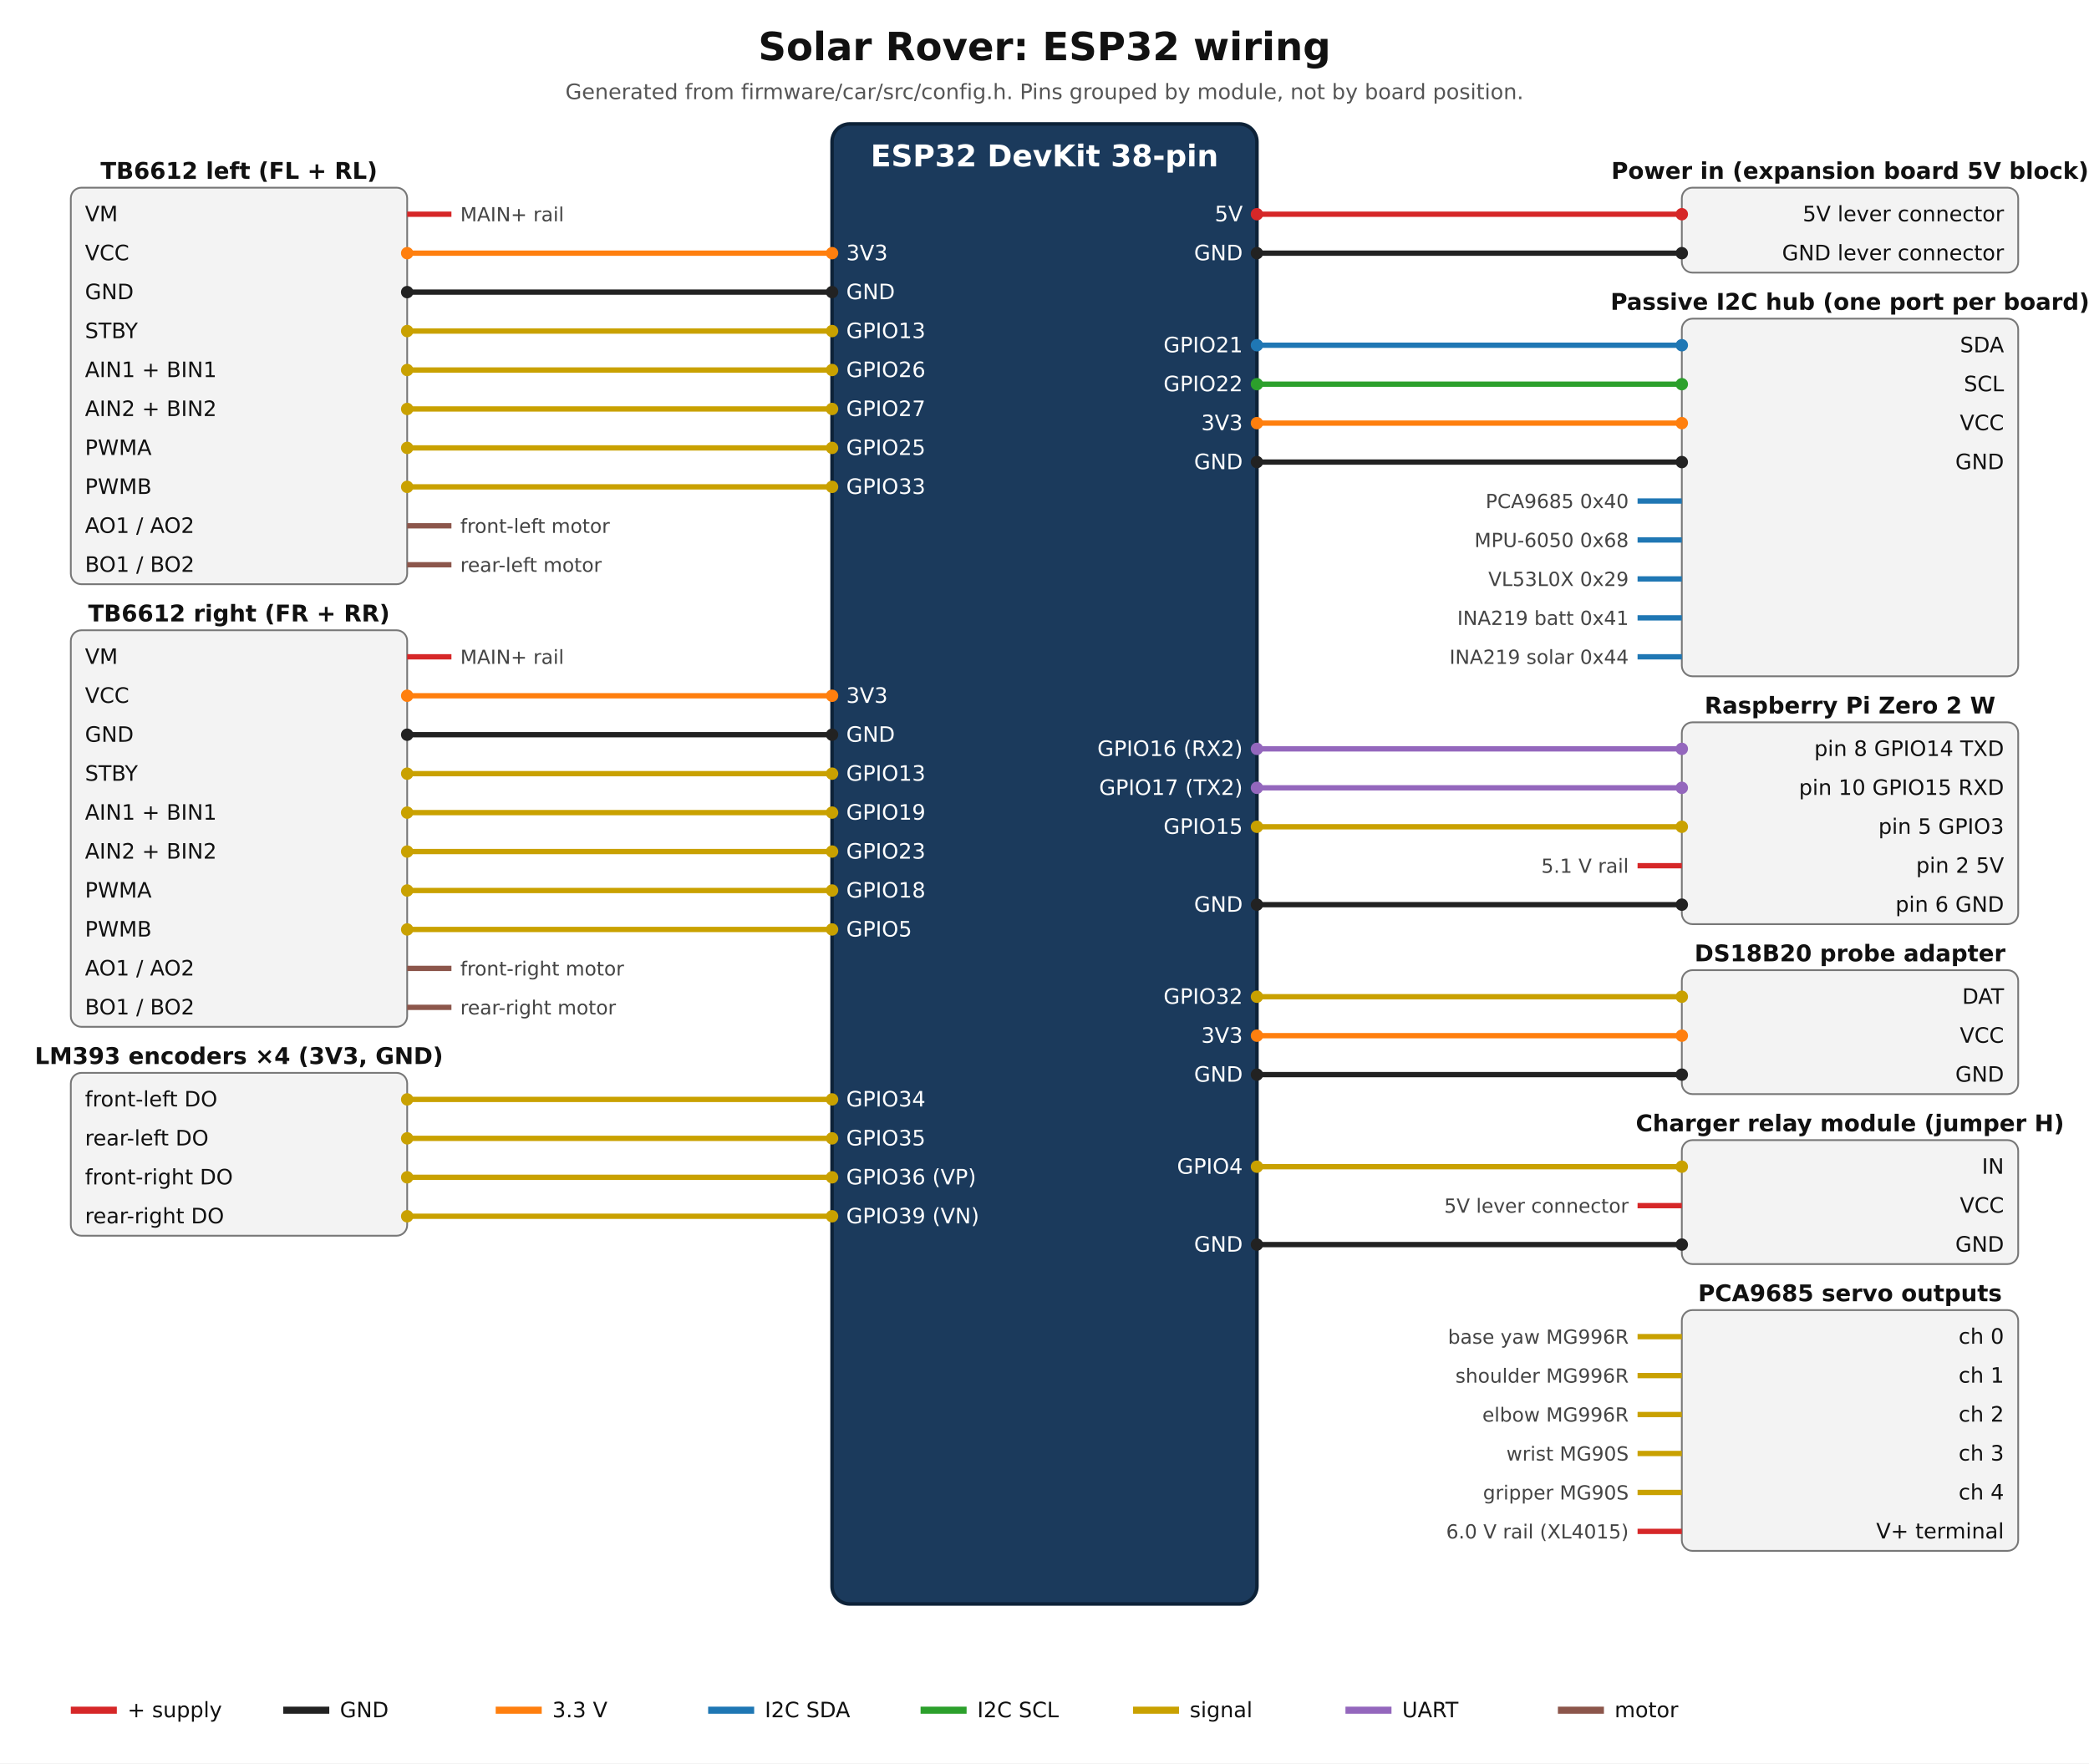
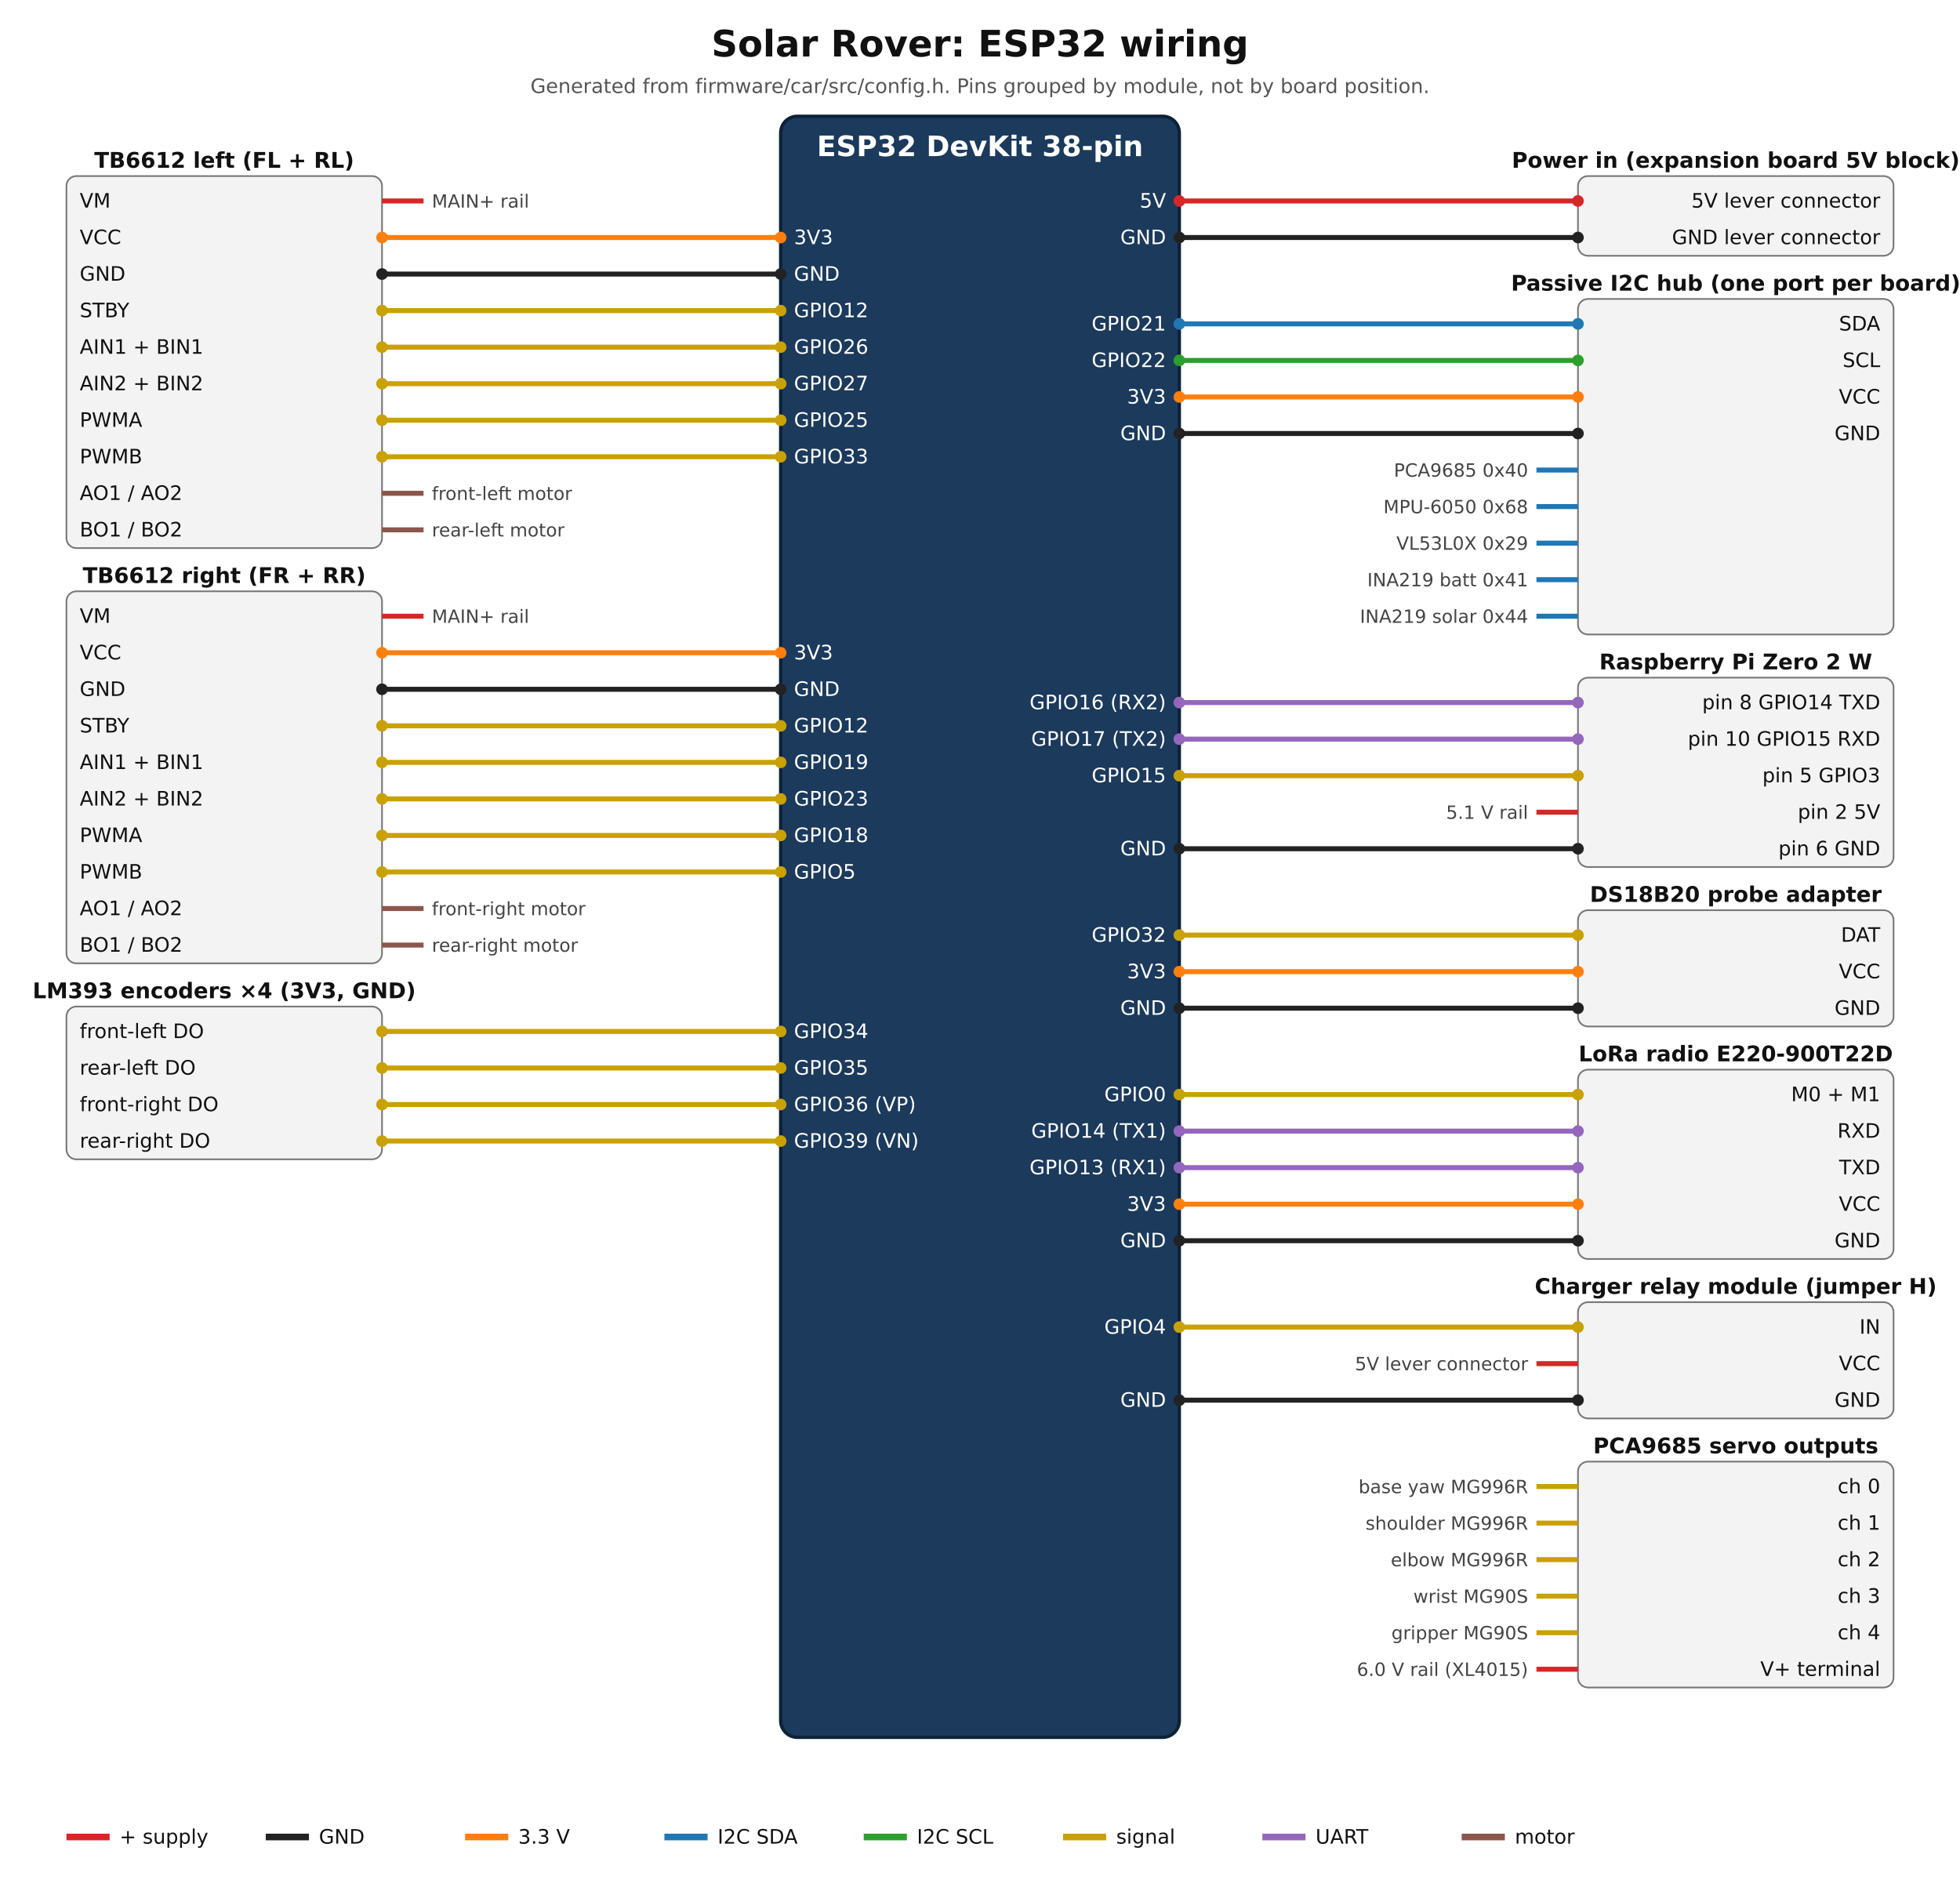
- <svg xmlns="http://www.w3.org/2000/svg" width="1180" height="996" viewBox="0 0 1180 996">
-   <rect width="1180" height="996" fill="white" />
+ <svg xmlns="http://www.w3.org/2000/svg" width="1180" height="1136" viewBox="0 0 1180 1136">
+   <rect width="1180" height="1136" fill="white" />
  <text x="590.0" y="34" font-family="DejaVu Sans, Arial, sans-serif" font-size="22" text-anchor="middle" font-weight="bold" fill="#111">Solar Rover: ESP32 wiring</text>
  <text x="590.0" y="56" font-family="DejaVu Sans, Arial, sans-serif" font-size="12" text-anchor="middle" font-weight="normal" fill="#555">Generated from firmware/car/src/config.h. Pins grouped by module, not by board position.</text>
-   <rect x="470" y="70" width="240" height="836" rx="10" fill="#1b3a5c" stroke="#0d2238" stroke-width="2" />
+   <rect x="470" y="70" width="240" height="976" rx="10" fill="#1b3a5c" stroke="#0d2238" stroke-width="2" />
  <text x="590.0" y="94" font-family="DejaVu Sans, Arial, sans-serif" font-size="17" text-anchor="middle" font-weight="bold" fill="white">ESP32 DevKit 38-pin</text>
  <rect x="40" y="106" width="190" height="224" rx="6" fill="#f3f3f3" stroke="#777" />
  <text x="135" y="101" font-family="DejaVu Sans, Arial, sans-serif" font-size="13" text-anchor="middle" font-weight="bold" fill="#111">TB6612 left (FL + RL)</text>
  <text x="48" y="125.0" font-family="DejaVu Sans, Arial, sans-serif" font-size="12" text-anchor="start" font-weight="normal" fill="#111">VM</text>
  <line x1="230" y1="121.0" x2="255" y2="121.0" stroke="#d62728" stroke-width="3" />
  <text x="260" y="125.0" font-family="DejaVu Sans, Arial, sans-serif" font-size="11" text-anchor="start" font-weight="normal" fill="#444">MAIN+ rail</text>
  <text x="48" y="147.0" font-family="DejaVu Sans, Arial, sans-serif" font-size="12" text-anchor="start" font-weight="normal" fill="#111">VCC</text>
  <text x="478" y="147.0" font-family="DejaVu Sans, Arial, sans-serif" font-size="12" text-anchor="start" font-weight="normal" fill="white">3V3</text>
  <line x1="230" y1="143.0" x2="470" y2="143.0" stroke="#ff7f0e" stroke-width="3" />
  <circle cx="230" cy="143.0" r="3.5" fill="#ff7f0e" />
  <circle cx="470" cy="143.0" r="3.5" fill="#ff7f0e" />
  <text x="48" y="169.0" font-family="DejaVu Sans, Arial, sans-serif" font-size="12" text-anchor="start" font-weight="normal" fill="#111">GND</text>
  <text x="478" y="169.0" font-family="DejaVu Sans, Arial, sans-serif" font-size="12" text-anchor="start" font-weight="normal" fill="white">GND</text>
  <line x1="230" y1="165.0" x2="470" y2="165.0" stroke="#222222" stroke-width="3" />
  <circle cx="230" cy="165.0" r="3.5" fill="#222222" />
  <circle cx="470" cy="165.0" r="3.5" fill="#222222" />
  <text x="48" y="191.0" font-family="DejaVu Sans, Arial, sans-serif" font-size="12" text-anchor="start" font-weight="normal" fill="#111">STBY</text>
-   <text x="478" y="191.0" font-family="DejaVu Sans, Arial, sans-serif" font-size="12" text-anchor="start" font-weight="normal" fill="white">GPIO13</text>
+   <text x="478" y="191.0" font-family="DejaVu Sans, Arial, sans-serif" font-size="12" text-anchor="start" font-weight="normal" fill="white">GPIO12</text>
  <line x1="230" y1="187.0" x2="470" y2="187.0" stroke="#c9a100" stroke-width="3" />
  <circle cx="230" cy="187.0" r="3.5" fill="#c9a100" />
  <circle cx="470" cy="187.0" r="3.5" fill="#c9a100" />
  <text x="48" y="213.0" font-family="DejaVu Sans, Arial, sans-serif" font-size="12" text-anchor="start" font-weight="normal" fill="#111">AIN1 + BIN1</text>
  <text x="478" y="213.0" font-family="DejaVu Sans, Arial, sans-serif" font-size="12" text-anchor="start" font-weight="normal" fill="white">GPIO26</text>
  <line x1="230" y1="209.0" x2="470" y2="209.0" stroke="#c9a100" stroke-width="3" />
  <circle cx="230" cy="209.0" r="3.5" fill="#c9a100" />
  <circle cx="470" cy="209.0" r="3.5" fill="#c9a100" />
  <text x="48" y="235.0" font-family="DejaVu Sans, Arial, sans-serif" font-size="12" text-anchor="start" font-weight="normal" fill="#111">AIN2 + BIN2</text>
  <text x="478" y="235.0" font-family="DejaVu Sans, Arial, sans-serif" font-size="12" text-anchor="start" font-weight="normal" fill="white">GPIO27</text>
  <line x1="230" y1="231.0" x2="470" y2="231.0" stroke="#c9a100" stroke-width="3" />
  <circle cx="230" cy="231.0" r="3.5" fill="#c9a100" />
  <circle cx="470" cy="231.0" r="3.5" fill="#c9a100" />
  <text x="48" y="257.0" font-family="DejaVu Sans, Arial, sans-serif" font-size="12" text-anchor="start" font-weight="normal" fill="#111">PWMA</text>
  <text x="478" y="257.0" font-family="DejaVu Sans, Arial, sans-serif" font-size="12" text-anchor="start" font-weight="normal" fill="white">GPIO25</text>
  <line x1="230" y1="253.0" x2="470" y2="253.0" stroke="#c9a100" stroke-width="3" />
  <circle cx="230" cy="253.0" r="3.5" fill="#c9a100" />
  <circle cx="470" cy="253.0" r="3.5" fill="#c9a100" />
  <text x="48" y="279.0" font-family="DejaVu Sans, Arial, sans-serif" font-size="12" text-anchor="start" font-weight="normal" fill="#111">PWMB</text>
  <text x="478" y="279.0" font-family="DejaVu Sans, Arial, sans-serif" font-size="12" text-anchor="start" font-weight="normal" fill="white">GPIO33</text>
  <line x1="230" y1="275.0" x2="470" y2="275.0" stroke="#c9a100" stroke-width="3" />
  <circle cx="230" cy="275.0" r="3.5" fill="#c9a100" />
  <circle cx="470" cy="275.0" r="3.5" fill="#c9a100" />
  <text x="48" y="301.0" font-family="DejaVu Sans, Arial, sans-serif" font-size="12" text-anchor="start" font-weight="normal" fill="#111">AO1 / AO2</text>
  <line x1="230" y1="297.0" x2="255" y2="297.0" stroke="#8c564b" stroke-width="3" />
  <text x="260" y="301.0" font-family="DejaVu Sans, Arial, sans-serif" font-size="11" text-anchor="start" font-weight="normal" fill="#444">front-left motor</text>
  <text x="48" y="323.0" font-family="DejaVu Sans, Arial, sans-serif" font-size="12" text-anchor="start" font-weight="normal" fill="#111">BO1 / BO2</text>
  <line x1="230" y1="319.0" x2="255" y2="319.0" stroke="#8c564b" stroke-width="3" />
  <text x="260" y="323.0" font-family="DejaVu Sans, Arial, sans-serif" font-size="11" text-anchor="start" font-weight="normal" fill="#444">rear-left motor</text>
  <rect x="40" y="356" width="190" height="224" rx="6" fill="#f3f3f3" stroke="#777" />
  <text x="135" y="351" font-family="DejaVu Sans, Arial, sans-serif" font-size="13" text-anchor="middle" font-weight="bold" fill="#111">TB6612 right (FR + RR)</text>
  <text x="48" y="375.0" font-family="DejaVu Sans, Arial, sans-serif" font-size="12" text-anchor="start" font-weight="normal" fill="#111">VM</text>
  <line x1="230" y1="371.0" x2="255" y2="371.0" stroke="#d62728" stroke-width="3" />
  <text x="260" y="375.0" font-family="DejaVu Sans, Arial, sans-serif" font-size="11" text-anchor="start" font-weight="normal" fill="#444">MAIN+ rail</text>
  <text x="48" y="397.0" font-family="DejaVu Sans, Arial, sans-serif" font-size="12" text-anchor="start" font-weight="normal" fill="#111">VCC</text>
  <text x="478" y="397.0" font-family="DejaVu Sans, Arial, sans-serif" font-size="12" text-anchor="start" font-weight="normal" fill="white">3V3</text>
  <line x1="230" y1="393.0" x2="470" y2="393.0" stroke="#ff7f0e" stroke-width="3" />
  <circle cx="230" cy="393.0" r="3.5" fill="#ff7f0e" />
  <circle cx="470" cy="393.0" r="3.5" fill="#ff7f0e" />
  <text x="48" y="419.0" font-family="DejaVu Sans, Arial, sans-serif" font-size="12" text-anchor="start" font-weight="normal" fill="#111">GND</text>
  <text x="478" y="419.0" font-family="DejaVu Sans, Arial, sans-serif" font-size="12" text-anchor="start" font-weight="normal" fill="white">GND</text>
  <line x1="230" y1="415.0" x2="470" y2="415.0" stroke="#222222" stroke-width="3" />
  <circle cx="230" cy="415.0" r="3.5" fill="#222222" />
  <circle cx="470" cy="415.0" r="3.5" fill="#222222" />
  <text x="48" y="441.0" font-family="DejaVu Sans, Arial, sans-serif" font-size="12" text-anchor="start" font-weight="normal" fill="#111">STBY</text>
-   <text x="478" y="441.0" font-family="DejaVu Sans, Arial, sans-serif" font-size="12" text-anchor="start" font-weight="normal" fill="white">GPIO13</text>
+   <text x="478" y="441.0" font-family="DejaVu Sans, Arial, sans-serif" font-size="12" text-anchor="start" font-weight="normal" fill="white">GPIO12</text>
  <line x1="230" y1="437.0" x2="470" y2="437.0" stroke="#c9a100" stroke-width="3" />
  <circle cx="230" cy="437.0" r="3.5" fill="#c9a100" />
  <circle cx="470" cy="437.0" r="3.5" fill="#c9a100" />
  <text x="48" y="463.0" font-family="DejaVu Sans, Arial, sans-serif" font-size="12" text-anchor="start" font-weight="normal" fill="#111">AIN1 + BIN1</text>
  <text x="478" y="463.0" font-family="DejaVu Sans, Arial, sans-serif" font-size="12" text-anchor="start" font-weight="normal" fill="white">GPIO19</text>
  <line x1="230" y1="459.0" x2="470" y2="459.0" stroke="#c9a100" stroke-width="3" />
  <circle cx="230" cy="459.0" r="3.5" fill="#c9a100" />
  <circle cx="470" cy="459.0" r="3.5" fill="#c9a100" />
  <text x="48" y="485.0" font-family="DejaVu Sans, Arial, sans-serif" font-size="12" text-anchor="start" font-weight="normal" fill="#111">AIN2 + BIN2</text>
  <text x="478" y="485.0" font-family="DejaVu Sans, Arial, sans-serif" font-size="12" text-anchor="start" font-weight="normal" fill="white">GPIO23</text>
  <line x1="230" y1="481.0" x2="470" y2="481.0" stroke="#c9a100" stroke-width="3" />
  <circle cx="230" cy="481.0" r="3.5" fill="#c9a100" />
  <circle cx="470" cy="481.0" r="3.5" fill="#c9a100" />
  <text x="48" y="507.0" font-family="DejaVu Sans, Arial, sans-serif" font-size="12" text-anchor="start" font-weight="normal" fill="#111">PWMA</text>
  <text x="478" y="507.0" font-family="DejaVu Sans, Arial, sans-serif" font-size="12" text-anchor="start" font-weight="normal" fill="white">GPIO18</text>
  <line x1="230" y1="503.0" x2="470" y2="503.0" stroke="#c9a100" stroke-width="3" />
  <circle cx="230" cy="503.0" r="3.5" fill="#c9a100" />
  <circle cx="470" cy="503.0" r="3.5" fill="#c9a100" />
  <text x="48" y="529.0" font-family="DejaVu Sans, Arial, sans-serif" font-size="12" text-anchor="start" font-weight="normal" fill="#111">PWMB</text>
  <text x="478" y="529.0" font-family="DejaVu Sans, Arial, sans-serif" font-size="12" text-anchor="start" font-weight="normal" fill="white">GPIO5</text>
  <line x1="230" y1="525.0" x2="470" y2="525.0" stroke="#c9a100" stroke-width="3" />
  <circle cx="230" cy="525.0" r="3.5" fill="#c9a100" />
  <circle cx="470" cy="525.0" r="3.5" fill="#c9a100" />
  <text x="48" y="551.0" font-family="DejaVu Sans, Arial, sans-serif" font-size="12" text-anchor="start" font-weight="normal" fill="#111">AO1 / AO2</text>
  <line x1="230" y1="547.0" x2="255" y2="547.0" stroke="#8c564b" stroke-width="3" />
  <text x="260" y="551.0" font-family="DejaVu Sans, Arial, sans-serif" font-size="11" text-anchor="start" font-weight="normal" fill="#444">front-right motor</text>
  <text x="48" y="573.0" font-family="DejaVu Sans, Arial, sans-serif" font-size="12" text-anchor="start" font-weight="normal" fill="#111">BO1 / BO2</text>
  <line x1="230" y1="569.0" x2="255" y2="569.0" stroke="#8c564b" stroke-width="3" />
  <text x="260" y="573.0" font-family="DejaVu Sans, Arial, sans-serif" font-size="11" text-anchor="start" font-weight="normal" fill="#444">rear-right motor</text>
  <rect x="40" y="606" width="190" height="92" rx="6" fill="#f3f3f3" stroke="#777" />
  <text x="135" y="601" font-family="DejaVu Sans, Arial, sans-serif" font-size="13" text-anchor="middle" font-weight="bold" fill="#111">LM393 encoders ×4 (3V3, GND)</text>
  <text x="48" y="625.0" font-family="DejaVu Sans, Arial, sans-serif" font-size="12" text-anchor="start" font-weight="normal" fill="#111">front-left DO</text>
  <text x="478" y="625.0" font-family="DejaVu Sans, Arial, sans-serif" font-size="12" text-anchor="start" font-weight="normal" fill="white">GPIO34</text>
  <line x1="230" y1="621.0" x2="470" y2="621.0" stroke="#c9a100" stroke-width="3" />
  <circle cx="230" cy="621.0" r="3.5" fill="#c9a100" />
  <circle cx="470" cy="621.0" r="3.5" fill="#c9a100" />
  <text x="48" y="647.0" font-family="DejaVu Sans, Arial, sans-serif" font-size="12" text-anchor="start" font-weight="normal" fill="#111">rear-left DO</text>
  <text x="478" y="647.0" font-family="DejaVu Sans, Arial, sans-serif" font-size="12" text-anchor="start" font-weight="normal" fill="white">GPIO35</text>
  <line x1="230" y1="643.0" x2="470" y2="643.0" stroke="#c9a100" stroke-width="3" />
  <circle cx="230" cy="643.0" r="3.5" fill="#c9a100" />
  <circle cx="470" cy="643.0" r="3.5" fill="#c9a100" />
  <text x="48" y="669.0" font-family="DejaVu Sans, Arial, sans-serif" font-size="12" text-anchor="start" font-weight="normal" fill="#111">front-right DO</text>
  <text x="478" y="669.0" font-family="DejaVu Sans, Arial, sans-serif" font-size="12" text-anchor="start" font-weight="normal" fill="white">GPIO36 (VP)</text>
  <line x1="230" y1="665.0" x2="470" y2="665.0" stroke="#c9a100" stroke-width="3" />
  <circle cx="230" cy="665.0" r="3.5" fill="#c9a100" />
  <circle cx="470" cy="665.0" r="3.5" fill="#c9a100" />
  <text x="48" y="691.0" font-family="DejaVu Sans, Arial, sans-serif" font-size="12" text-anchor="start" font-weight="normal" fill="#111">rear-right DO</text>
  <text x="478" y="691.0" font-family="DejaVu Sans, Arial, sans-serif" font-size="12" text-anchor="start" font-weight="normal" fill="white">GPIO39 (VN)</text>
  <line x1="230" y1="687.0" x2="470" y2="687.0" stroke="#c9a100" stroke-width="3" />
  <circle cx="230" cy="687.0" r="3.5" fill="#c9a100" />
  <circle cx="470" cy="687.0" r="3.5" fill="#c9a100" />
  <rect x="950" y="106" width="190" height="48" rx="6" fill="#f3f3f3" stroke="#777" />
  <text x="1045" y="101" font-family="DejaVu Sans, Arial, sans-serif" font-size="13" text-anchor="middle" font-weight="bold" fill="#111">Power in (expansion board 5V block)</text>
  <text x="1132" y="125.0" font-family="DejaVu Sans, Arial, sans-serif" font-size="12" text-anchor="end" font-weight="normal" fill="#111">5V lever connector</text>
  <text x="702" y="125.0" font-family="DejaVu Sans, Arial, sans-serif" font-size="12" text-anchor="end" font-weight="normal" fill="white">5V</text>
  <line x1="710" y1="121.0" x2="950" y2="121.0" stroke="#d62728" stroke-width="3" />
  <circle cx="710" cy="121.0" r="3.5" fill="#d62728" />
  <circle cx="950" cy="121.0" r="3.5" fill="#d62728" />
  <text x="1132" y="147.0" font-family="DejaVu Sans, Arial, sans-serif" font-size="12" text-anchor="end" font-weight="normal" fill="#111">GND lever connector</text>
  <text x="702" y="147.0" font-family="DejaVu Sans, Arial, sans-serif" font-size="12" text-anchor="end" font-weight="normal" fill="white">GND</text>
  <line x1="710" y1="143.0" x2="950" y2="143.0" stroke="#222222" stroke-width="3" />
  <circle cx="710" cy="143.0" r="3.5" fill="#222222" />
  <circle cx="950" cy="143.0" r="3.5" fill="#222222" />
  <rect x="950" y="180" width="190" height="202" rx="6" fill="#f3f3f3" stroke="#777" />
  <text x="1045" y="175" font-family="DejaVu Sans, Arial, sans-serif" font-size="13" text-anchor="middle" font-weight="bold" fill="#111">Passive I2C hub (one port per board)</text>
  <text x="1132" y="199.0" font-family="DejaVu Sans, Arial, sans-serif" font-size="12" text-anchor="end" font-weight="normal" fill="#111">SDA</text>
  <text x="702" y="199.0" font-family="DejaVu Sans, Arial, sans-serif" font-size="12" text-anchor="end" font-weight="normal" fill="white">GPIO21</text>
  <line x1="710" y1="195.0" x2="950" y2="195.0" stroke="#1f77b4" stroke-width="3" />
  <circle cx="710" cy="195.0" r="3.5" fill="#1f77b4" />
  <circle cx="950" cy="195.0" r="3.5" fill="#1f77b4" />
  <text x="1132" y="221.0" font-family="DejaVu Sans, Arial, sans-serif" font-size="12" text-anchor="end" font-weight="normal" fill="#111">SCL</text>
  <text x="702" y="221.0" font-family="DejaVu Sans, Arial, sans-serif" font-size="12" text-anchor="end" font-weight="normal" fill="white">GPIO22</text>
  <line x1="710" y1="217.0" x2="950" y2="217.0" stroke="#2ca02c" stroke-width="3" />
  <circle cx="710" cy="217.0" r="3.5" fill="#2ca02c" />
  <circle cx="950" cy="217.0" r="3.5" fill="#2ca02c" />
  <text x="1132" y="243.0" font-family="DejaVu Sans, Arial, sans-serif" font-size="12" text-anchor="end" font-weight="normal" fill="#111">VCC</text>
  <text x="702" y="243.0" font-family="DejaVu Sans, Arial, sans-serif" font-size="12" text-anchor="end" font-weight="normal" fill="white">3V3</text>
  <line x1="710" y1="239.0" x2="950" y2="239.0" stroke="#ff7f0e" stroke-width="3" />
  <circle cx="710" cy="239.0" r="3.5" fill="#ff7f0e" />
  <circle cx="950" cy="239.0" r="3.5" fill="#ff7f0e" />
  <text x="1132" y="265.0" font-family="DejaVu Sans, Arial, sans-serif" font-size="12" text-anchor="end" font-weight="normal" fill="#111">GND</text>
  <text x="702" y="265.0" font-family="DejaVu Sans, Arial, sans-serif" font-size="12" text-anchor="end" font-weight="normal" fill="white">GND</text>
  <line x1="710" y1="261.0" x2="950" y2="261.0" stroke="#222222" stroke-width="3" />
  <circle cx="710" cy="261.0" r="3.5" fill="#222222" />
  <circle cx="950" cy="261.0" r="3.5" fill="#222222" />
  <text x="1132" y="287.0" font-family="DejaVu Sans, Arial, sans-serif" font-size="12" text-anchor="end" font-weight="normal" fill="#111" />
  <line x1="950" y1="283.0" x2="925" y2="283.0" stroke="#1f77b4" stroke-width="3" />
  <text x="920" y="287.0" font-family="DejaVu Sans, Arial, sans-serif" font-size="11" text-anchor="end" font-weight="normal" fill="#444">PCA9685 0x40</text>
  <text x="1132" y="309.0" font-family="DejaVu Sans, Arial, sans-serif" font-size="12" text-anchor="end" font-weight="normal" fill="#111" />
  <line x1="950" y1="305.0" x2="925" y2="305.0" stroke="#1f77b4" stroke-width="3" />
  <text x="920" y="309.0" font-family="DejaVu Sans, Arial, sans-serif" font-size="11" text-anchor="end" font-weight="normal" fill="#444">MPU-6050 0x68</text>
  <text x="1132" y="331.0" font-family="DejaVu Sans, Arial, sans-serif" font-size="12" text-anchor="end" font-weight="normal" fill="#111" />
  <line x1="950" y1="327.0" x2="925" y2="327.0" stroke="#1f77b4" stroke-width="3" />
  <text x="920" y="331.0" font-family="DejaVu Sans, Arial, sans-serif" font-size="11" text-anchor="end" font-weight="normal" fill="#444">VL53L0X 0x29</text>
  <text x="1132" y="353.0" font-family="DejaVu Sans, Arial, sans-serif" font-size="12" text-anchor="end" font-weight="normal" fill="#111" />
  <line x1="950" y1="349.0" x2="925" y2="349.0" stroke="#1f77b4" stroke-width="3" />
  <text x="920" y="353.0" font-family="DejaVu Sans, Arial, sans-serif" font-size="11" text-anchor="end" font-weight="normal" fill="#444">INA219 batt 0x41</text>
  <text x="1132" y="375.0" font-family="DejaVu Sans, Arial, sans-serif" font-size="12" text-anchor="end" font-weight="normal" fill="#111" />
  <line x1="950" y1="371.0" x2="925" y2="371.0" stroke="#1f77b4" stroke-width="3" />
  <text x="920" y="375.0" font-family="DejaVu Sans, Arial, sans-serif" font-size="11" text-anchor="end" font-weight="normal" fill="#444">INA219 solar 0x44</text>
  <rect x="950" y="408" width="190" height="114" rx="6" fill="#f3f3f3" stroke="#777" />
  <text x="1045" y="403" font-family="DejaVu Sans, Arial, sans-serif" font-size="13" text-anchor="middle" font-weight="bold" fill="#111">Raspberry Pi Zero 2 W</text>
  <text x="1132" y="427.0" font-family="DejaVu Sans, Arial, sans-serif" font-size="12" text-anchor="end" font-weight="normal" fill="#111">pin 8  GPIO14 TXD</text>
  <text x="702" y="427.0" font-family="DejaVu Sans, Arial, sans-serif" font-size="12" text-anchor="end" font-weight="normal" fill="white">GPIO16 (RX2)</text>
  <line x1="710" y1="423.0" x2="950" y2="423.0" stroke="#9467bd" stroke-width="3" />
  <circle cx="710" cy="423.0" r="3.5" fill="#9467bd" />
  <circle cx="950" cy="423.0" r="3.5" fill="#9467bd" />
  <text x="1132" y="449.0" font-family="DejaVu Sans, Arial, sans-serif" font-size="12" text-anchor="end" font-weight="normal" fill="#111">pin 10 GPIO15 RXD</text>
  <text x="702" y="449.0" font-family="DejaVu Sans, Arial, sans-serif" font-size="12" text-anchor="end" font-weight="normal" fill="white">GPIO17 (TX2)</text>
  <line x1="710" y1="445.0" x2="950" y2="445.0" stroke="#9467bd" stroke-width="3" />
  <circle cx="710" cy="445.0" r="3.5" fill="#9467bd" />
  <circle cx="950" cy="445.0" r="3.5" fill="#9467bd" />
  <text x="1132" y="471.0" font-family="DejaVu Sans, Arial, sans-serif" font-size="12" text-anchor="end" font-weight="normal" fill="#111">pin 5  GPIO3</text>
  <text x="702" y="471.0" font-family="DejaVu Sans, Arial, sans-serif" font-size="12" text-anchor="end" font-weight="normal" fill="white">GPIO15</text>
  <line x1="710" y1="467.0" x2="950" y2="467.0" stroke="#c9a100" stroke-width="3" />
  <circle cx="710" cy="467.0" r="3.5" fill="#c9a100" />
  <circle cx="950" cy="467.0" r="3.5" fill="#c9a100" />
  <text x="1132" y="493.0" font-family="DejaVu Sans, Arial, sans-serif" font-size="12" text-anchor="end" font-weight="normal" fill="#111">pin 2  5V</text>
  <line x1="950" y1="489.0" x2="925" y2="489.0" stroke="#d62728" stroke-width="3" />
  <text x="920" y="493.0" font-family="DejaVu Sans, Arial, sans-serif" font-size="11" text-anchor="end" font-weight="normal" fill="#444">5.1 V rail</text>
  <text x="1132" y="515.0" font-family="DejaVu Sans, Arial, sans-serif" font-size="12" text-anchor="end" font-weight="normal" fill="#111">pin 6  GND</text>
  <text x="702" y="515.0" font-family="DejaVu Sans, Arial, sans-serif" font-size="12" text-anchor="end" font-weight="normal" fill="white">GND</text>
  <line x1="710" y1="511.0" x2="950" y2="511.0" stroke="#222222" stroke-width="3" />
  <circle cx="710" cy="511.0" r="3.5" fill="#222222" />
  <circle cx="950" cy="511.0" r="3.5" fill="#222222" />
  <rect x="950" y="548" width="190" height="70" rx="6" fill="#f3f3f3" stroke="#777" />
  <text x="1045" y="543" font-family="DejaVu Sans, Arial, sans-serif" font-size="13" text-anchor="middle" font-weight="bold" fill="#111">DS18B20 probe adapter</text>
  <text x="1132" y="567.0" font-family="DejaVu Sans, Arial, sans-serif" font-size="12" text-anchor="end" font-weight="normal" fill="#111">DAT</text>
  <text x="702" y="567.0" font-family="DejaVu Sans, Arial, sans-serif" font-size="12" text-anchor="end" font-weight="normal" fill="white">GPIO32</text>
  <line x1="710" y1="563.0" x2="950" y2="563.0" stroke="#c9a100" stroke-width="3" />
  <circle cx="710" cy="563.0" r="3.5" fill="#c9a100" />
  <circle cx="950" cy="563.0" r="3.5" fill="#c9a100" />
  <text x="1132" y="589.0" font-family="DejaVu Sans, Arial, sans-serif" font-size="12" text-anchor="end" font-weight="normal" fill="#111">VCC</text>
  <text x="702" y="589.0" font-family="DejaVu Sans, Arial, sans-serif" font-size="12" text-anchor="end" font-weight="normal" fill="white">3V3</text>
  <line x1="710" y1="585.0" x2="950" y2="585.0" stroke="#ff7f0e" stroke-width="3" />
  <circle cx="710" cy="585.0" r="3.5" fill="#ff7f0e" />
  <circle cx="950" cy="585.0" r="3.5" fill="#ff7f0e" />
  <text x="1132" y="611.0" font-family="DejaVu Sans, Arial, sans-serif" font-size="12" text-anchor="end" font-weight="normal" fill="#111">GND</text>
  <text x="702" y="611.0" font-family="DejaVu Sans, Arial, sans-serif" font-size="12" text-anchor="end" font-weight="normal" fill="white">GND</text>
  <line x1="710" y1="607.0" x2="950" y2="607.0" stroke="#222222" stroke-width="3" />
  <circle cx="710" cy="607.0" r="3.5" fill="#222222" />
  <circle cx="950" cy="607.0" r="3.5" fill="#222222" />
-   <rect x="950" y="644" width="190" height="70" rx="6" fill="#f3f3f3" stroke="#777" />
-   <text x="1045" y="639" font-family="DejaVu Sans, Arial, sans-serif" font-size="13" text-anchor="middle" font-weight="bold" fill="#111">Charger relay module (jumper H)</text>
-   <text x="1132" y="663.0" font-family="DejaVu Sans, Arial, sans-serif" font-size="12" text-anchor="end" font-weight="normal" fill="#111">IN</text>
-   <text x="702" y="663.0" font-family="DejaVu Sans, Arial, sans-serif" font-size="12" text-anchor="end" font-weight="normal" fill="white">GPIO4</text>
+   <rect x="950" y="644" width="190" height="114" rx="6" fill="#f3f3f3" stroke="#777" />
+   <text x="1045" y="639" font-family="DejaVu Sans, Arial, sans-serif" font-size="13" text-anchor="middle" font-weight="bold" fill="#111">LoRa radio E220-900T22D</text>
+   <text x="1132" y="663.0" font-family="DejaVu Sans, Arial, sans-serif" font-size="12" text-anchor="end" font-weight="normal" fill="#111">M0 + M1</text>
+   <text x="702" y="663.0" font-family="DejaVu Sans, Arial, sans-serif" font-size="12" text-anchor="end" font-weight="normal" fill="white">GPIO0</text>
  <line x1="710" y1="659.0" x2="950" y2="659.0" stroke="#c9a100" stroke-width="3" />
  <circle cx="710" cy="659.0" r="3.5" fill="#c9a100" />
  <circle cx="950" cy="659.0" r="3.5" fill="#c9a100" />
-   <text x="1132" y="685.0" font-family="DejaVu Sans, Arial, sans-serif" font-size="12" text-anchor="end" font-weight="normal" fill="#111">VCC</text>
-   <line x1="950" y1="681.0" x2="925" y2="681.0" stroke="#d62728" stroke-width="3" />
-   <text x="920" y="685.0" font-family="DejaVu Sans, Arial, sans-serif" font-size="11" text-anchor="end" font-weight="normal" fill="#444">5V lever connector</text>
-   <text x="1132" y="707.0" font-family="DejaVu Sans, Arial, sans-serif" font-size="12" text-anchor="end" font-weight="normal" fill="#111">GND</text>
-   <text x="702" y="707.0" font-family="DejaVu Sans, Arial, sans-serif" font-size="12" text-anchor="end" font-weight="normal" fill="white">GND</text>
-   <line x1="710" y1="703.0" x2="950" y2="703.0" stroke="#222222" stroke-width="3" />
-   <circle cx="710" cy="703.0" r="3.5" fill="#222222" />
-   <circle cx="950" cy="703.0" r="3.5" fill="#222222" />
-   <rect x="950" y="740" width="190" height="136" rx="6" fill="#f3f3f3" stroke="#777" />
-   <text x="1045" y="735" font-family="DejaVu Sans, Arial, sans-serif" font-size="13" text-anchor="middle" font-weight="bold" fill="#111">PCA9685 servo outputs</text>
-   <text x="1132" y="759.0" font-family="DejaVu Sans, Arial, sans-serif" font-size="12" text-anchor="end" font-weight="normal" fill="#111">ch 0</text>
-   <line x1="950" y1="755.0" x2="925" y2="755.0" stroke="#c9a100" stroke-width="3" />
-   <text x="920" y="759.0" font-family="DejaVu Sans, Arial, sans-serif" font-size="11" text-anchor="end" font-weight="normal" fill="#444">base yaw MG996R</text>
-   <text x="1132" y="781.0" font-family="DejaVu Sans, Arial, sans-serif" font-size="12" text-anchor="end" font-weight="normal" fill="#111">ch 1</text>
-   <line x1="950" y1="777.0" x2="925" y2="777.0" stroke="#c9a100" stroke-width="3" />
-   <text x="920" y="781.0" font-family="DejaVu Sans, Arial, sans-serif" font-size="11" text-anchor="end" font-weight="normal" fill="#444">shoulder MG996R</text>
-   <text x="1132" y="803.0" font-family="DejaVu Sans, Arial, sans-serif" font-size="12" text-anchor="end" font-weight="normal" fill="#111">ch 2</text>
-   <line x1="950" y1="799.0" x2="925" y2="799.0" stroke="#c9a100" stroke-width="3" />
-   <text x="920" y="803.0" font-family="DejaVu Sans, Arial, sans-serif" font-size="11" text-anchor="end" font-weight="normal" fill="#444">elbow MG996R</text>
-   <text x="1132" y="825.0" font-family="DejaVu Sans, Arial, sans-serif" font-size="12" text-anchor="end" font-weight="normal" fill="#111">ch 3</text>
-   <line x1="950" y1="821.0" x2="925" y2="821.0" stroke="#c9a100" stroke-width="3" />
-   <text x="920" y="825.0" font-family="DejaVu Sans, Arial, sans-serif" font-size="11" text-anchor="end" font-weight="normal" fill="#444">wrist MG90S</text>
-   <text x="1132" y="847.0" font-family="DejaVu Sans, Arial, sans-serif" font-size="12" text-anchor="end" font-weight="normal" fill="#111">ch 4</text>
-   <line x1="950" y1="843.0" x2="925" y2="843.0" stroke="#c9a100" stroke-width="3" />
-   <text x="920" y="847.0" font-family="DejaVu Sans, Arial, sans-serif" font-size="11" text-anchor="end" font-weight="normal" fill="#444">gripper MG90S</text>
-   <text x="1132" y="869.0" font-family="DejaVu Sans, Arial, sans-serif" font-size="12" text-anchor="end" font-weight="normal" fill="#111">V+ terminal</text>
-   <line x1="950" y1="865.0" x2="925" y2="865.0" stroke="#d62728" stroke-width="3" />
-   <text x="920" y="869.0" font-family="DejaVu Sans, Arial, sans-serif" font-size="11" text-anchor="end" font-weight="normal" fill="#444">6.0 V rail (XL4015)</text>
-   <line x1="40" y1="966" x2="66" y2="966" stroke="#d62728" stroke-width="4" />
-   <text x="72" y="970" font-family="DejaVu Sans, Arial, sans-serif" font-size="12" text-anchor="start" font-weight="normal" fill="#111">+ supply</text>
-   <line x1="160" y1="966" x2="186" y2="966" stroke="#222222" stroke-width="4" />
-   <text x="192" y="970" font-family="DejaVu Sans, Arial, sans-serif" font-size="12" text-anchor="start" font-weight="normal" fill="#111">GND</text>
-   <line x1="280" y1="966" x2="306" y2="966" stroke="#ff7f0e" stroke-width="4" />
-   <text x="312" y="970" font-family="DejaVu Sans, Arial, sans-serif" font-size="12" text-anchor="start" font-weight="normal" fill="#111">3.3 V</text>
-   <line x1="400" y1="966" x2="426" y2="966" stroke="#1f77b4" stroke-width="4" />
-   <text x="432" y="970" font-family="DejaVu Sans, Arial, sans-serif" font-size="12" text-anchor="start" font-weight="normal" fill="#111">I2C SDA</text>
-   <line x1="520" y1="966" x2="546" y2="966" stroke="#2ca02c" stroke-width="4" />
-   <text x="552" y="970" font-family="DejaVu Sans, Arial, sans-serif" font-size="12" text-anchor="start" font-weight="normal" fill="#111">I2C SCL</text>
-   <line x1="640" y1="966" x2="666" y2="966" stroke="#c9a100" stroke-width="4" />
-   <text x="672" y="970" font-family="DejaVu Sans, Arial, sans-serif" font-size="12" text-anchor="start" font-weight="normal" fill="#111">signal</text>
-   <line x1="760" y1="966" x2="786" y2="966" stroke="#9467bd" stroke-width="4" />
-   <text x="792" y="970" font-family="DejaVu Sans, Arial, sans-serif" font-size="12" text-anchor="start" font-weight="normal" fill="#111">UART</text>
-   <line x1="880" y1="966" x2="906" y2="966" stroke="#8c564b" stroke-width="4" />
-   <text x="912" y="970" font-family="DejaVu Sans, Arial, sans-serif" font-size="12" text-anchor="start" font-weight="normal" fill="#111">motor</text>
+   <text x="1132" y="685.0" font-family="DejaVu Sans, Arial, sans-serif" font-size="12" text-anchor="end" font-weight="normal" fill="#111">RXD</text>
+   <text x="702" y="685.0" font-family="DejaVu Sans, Arial, sans-serif" font-size="12" text-anchor="end" font-weight="normal" fill="white">GPIO14 (TX1)</text>
+   <line x1="710" y1="681.0" x2="950" y2="681.0" stroke="#9467bd" stroke-width="3" />
+   <circle cx="710" cy="681.0" r="3.5" fill="#9467bd" />
+   <circle cx="950" cy="681.0" r="3.5" fill="#9467bd" />
+   <text x="1132" y="707.0" font-family="DejaVu Sans, Arial, sans-serif" font-size="12" text-anchor="end" font-weight="normal" fill="#111">TXD</text>
+   <text x="702" y="707.0" font-family="DejaVu Sans, Arial, sans-serif" font-size="12" text-anchor="end" font-weight="normal" fill="white">GPIO13 (RX1)</text>
+   <line x1="710" y1="703.0" x2="950" y2="703.0" stroke="#9467bd" stroke-width="3" />
+   <circle cx="710" cy="703.0" r="3.5" fill="#9467bd" />
+   <circle cx="950" cy="703.0" r="3.5" fill="#9467bd" />
+   <text x="1132" y="729.0" font-family="DejaVu Sans, Arial, sans-serif" font-size="12" text-anchor="end" font-weight="normal" fill="#111">VCC</text>
+   <text x="702" y="729.0" font-family="DejaVu Sans, Arial, sans-serif" font-size="12" text-anchor="end" font-weight="normal" fill="white">3V3</text>
+   <line x1="710" y1="725.0" x2="950" y2="725.0" stroke="#ff7f0e" stroke-width="3" />
+   <circle cx="710" cy="725.0" r="3.5" fill="#ff7f0e" />
+   <circle cx="950" cy="725.0" r="3.5" fill="#ff7f0e" />
+   <text x="1132" y="751.0" font-family="DejaVu Sans, Arial, sans-serif" font-size="12" text-anchor="end" font-weight="normal" fill="#111">GND</text>
+   <text x="702" y="751.0" font-family="DejaVu Sans, Arial, sans-serif" font-size="12" text-anchor="end" font-weight="normal" fill="white">GND</text>
+   <line x1="710" y1="747.0" x2="950" y2="747.0" stroke="#222222" stroke-width="3" />
+   <circle cx="710" cy="747.0" r="3.5" fill="#222222" />
+   <circle cx="950" cy="747.0" r="3.5" fill="#222222" />
+   <rect x="950" y="784" width="190" height="70" rx="6" fill="#f3f3f3" stroke="#777" />
+   <text x="1045" y="779" font-family="DejaVu Sans, Arial, sans-serif" font-size="13" text-anchor="middle" font-weight="bold" fill="#111">Charger relay module (jumper H)</text>
+   <text x="1132" y="803.0" font-family="DejaVu Sans, Arial, sans-serif" font-size="12" text-anchor="end" font-weight="normal" fill="#111">IN</text>
+   <text x="702" y="803.0" font-family="DejaVu Sans, Arial, sans-serif" font-size="12" text-anchor="end" font-weight="normal" fill="white">GPIO4</text>
+   <line x1="710" y1="799.0" x2="950" y2="799.0" stroke="#c9a100" stroke-width="3" />
+   <circle cx="710" cy="799.0" r="3.5" fill="#c9a100" />
+   <circle cx="950" cy="799.0" r="3.5" fill="#c9a100" />
+   <text x="1132" y="825.0" font-family="DejaVu Sans, Arial, sans-serif" font-size="12" text-anchor="end" font-weight="normal" fill="#111">VCC</text>
+   <line x1="950" y1="821.0" x2="925" y2="821.0" stroke="#d62728" stroke-width="3" />
+   <text x="920" y="825.0" font-family="DejaVu Sans, Arial, sans-serif" font-size="11" text-anchor="end" font-weight="normal" fill="#444">5V lever connector</text>
+   <text x="1132" y="847.0" font-family="DejaVu Sans, Arial, sans-serif" font-size="12" text-anchor="end" font-weight="normal" fill="#111">GND</text>
+   <text x="702" y="847.0" font-family="DejaVu Sans, Arial, sans-serif" font-size="12" text-anchor="end" font-weight="normal" fill="white">GND</text>
+   <line x1="710" y1="843.0" x2="950" y2="843.0" stroke="#222222" stroke-width="3" />
+   <circle cx="710" cy="843.0" r="3.5" fill="#222222" />
+   <circle cx="950" cy="843.0" r="3.5" fill="#222222" />
+   <rect x="950" y="880" width="190" height="136" rx="6" fill="#f3f3f3" stroke="#777" />
+   <text x="1045" y="875" font-family="DejaVu Sans, Arial, sans-serif" font-size="13" text-anchor="middle" font-weight="bold" fill="#111">PCA9685 servo outputs</text>
+   <text x="1132" y="899.0" font-family="DejaVu Sans, Arial, sans-serif" font-size="12" text-anchor="end" font-weight="normal" fill="#111">ch 0</text>
+   <line x1="950" y1="895.0" x2="925" y2="895.0" stroke="#c9a100" stroke-width="3" />
+   <text x="920" y="899.0" font-family="DejaVu Sans, Arial, sans-serif" font-size="11" text-anchor="end" font-weight="normal" fill="#444">base yaw MG996R</text>
+   <text x="1132" y="921.0" font-family="DejaVu Sans, Arial, sans-serif" font-size="12" text-anchor="end" font-weight="normal" fill="#111">ch 1</text>
+   <line x1="950" y1="917.0" x2="925" y2="917.0" stroke="#c9a100" stroke-width="3" />
+   <text x="920" y="921.0" font-family="DejaVu Sans, Arial, sans-serif" font-size="11" text-anchor="end" font-weight="normal" fill="#444">shoulder MG996R</text>
+   <text x="1132" y="943.0" font-family="DejaVu Sans, Arial, sans-serif" font-size="12" text-anchor="end" font-weight="normal" fill="#111">ch 2</text>
+   <line x1="950" y1="939.0" x2="925" y2="939.0" stroke="#c9a100" stroke-width="3" />
+   <text x="920" y="943.0" font-family="DejaVu Sans, Arial, sans-serif" font-size="11" text-anchor="end" font-weight="normal" fill="#444">elbow MG996R</text>
+   <text x="1132" y="965.0" font-family="DejaVu Sans, Arial, sans-serif" font-size="12" text-anchor="end" font-weight="normal" fill="#111">ch 3</text>
+   <line x1="950" y1="961.0" x2="925" y2="961.0" stroke="#c9a100" stroke-width="3" />
+   <text x="920" y="965.0" font-family="DejaVu Sans, Arial, sans-serif" font-size="11" text-anchor="end" font-weight="normal" fill="#444">wrist MG90S</text>
+   <text x="1132" y="987.0" font-family="DejaVu Sans, Arial, sans-serif" font-size="12" text-anchor="end" font-weight="normal" fill="#111">ch 4</text>
+   <line x1="950" y1="983.0" x2="925" y2="983.0" stroke="#c9a100" stroke-width="3" />
+   <text x="920" y="987.0" font-family="DejaVu Sans, Arial, sans-serif" font-size="11" text-anchor="end" font-weight="normal" fill="#444">gripper MG90S</text>
+   <text x="1132" y="1009.0" font-family="DejaVu Sans, Arial, sans-serif" font-size="12" text-anchor="end" font-weight="normal" fill="#111">V+ terminal</text>
+   <line x1="950" y1="1005.0" x2="925" y2="1005.0" stroke="#d62728" stroke-width="3" />
+   <text x="920" y="1009.0" font-family="DejaVu Sans, Arial, sans-serif" font-size="11" text-anchor="end" font-weight="normal" fill="#444">6.0 V rail (XL4015)</text>
+   <line x1="40" y1="1106" x2="66" y2="1106" stroke="#d62728" stroke-width="4" />
+   <text x="72" y="1110" font-family="DejaVu Sans, Arial, sans-serif" font-size="12" text-anchor="start" font-weight="normal" fill="#111">+ supply</text>
+   <line x1="160" y1="1106" x2="186" y2="1106" stroke="#222222" stroke-width="4" />
+   <text x="192" y="1110" font-family="DejaVu Sans, Arial, sans-serif" font-size="12" text-anchor="start" font-weight="normal" fill="#111">GND</text>
+   <line x1="280" y1="1106" x2="306" y2="1106" stroke="#ff7f0e" stroke-width="4" />
+   <text x="312" y="1110" font-family="DejaVu Sans, Arial, sans-serif" font-size="12" text-anchor="start" font-weight="normal" fill="#111">3.3 V</text>
+   <line x1="400" y1="1106" x2="426" y2="1106" stroke="#1f77b4" stroke-width="4" />
+   <text x="432" y="1110" font-family="DejaVu Sans, Arial, sans-serif" font-size="12" text-anchor="start" font-weight="normal" fill="#111">I2C SDA</text>
+   <line x1="520" y1="1106" x2="546" y2="1106" stroke="#2ca02c" stroke-width="4" />
+   <text x="552" y="1110" font-family="DejaVu Sans, Arial, sans-serif" font-size="12" text-anchor="start" font-weight="normal" fill="#111">I2C SCL</text>
+   <line x1="640" y1="1106" x2="666" y2="1106" stroke="#c9a100" stroke-width="4" />
+   <text x="672" y="1110" font-family="DejaVu Sans, Arial, sans-serif" font-size="12" text-anchor="start" font-weight="normal" fill="#111">signal</text>
+   <line x1="760" y1="1106" x2="786" y2="1106" stroke="#9467bd" stroke-width="4" />
+   <text x="792" y="1110" font-family="DejaVu Sans, Arial, sans-serif" font-size="12" text-anchor="start" font-weight="normal" fill="#111">UART</text>
+   <line x1="880" y1="1106" x2="906" y2="1106" stroke="#8c564b" stroke-width="4" />
+   <text x="912" y="1110" font-family="DejaVu Sans, Arial, sans-serif" font-size="12" text-anchor="start" font-weight="normal" fill="#111">motor</text>
</svg>
